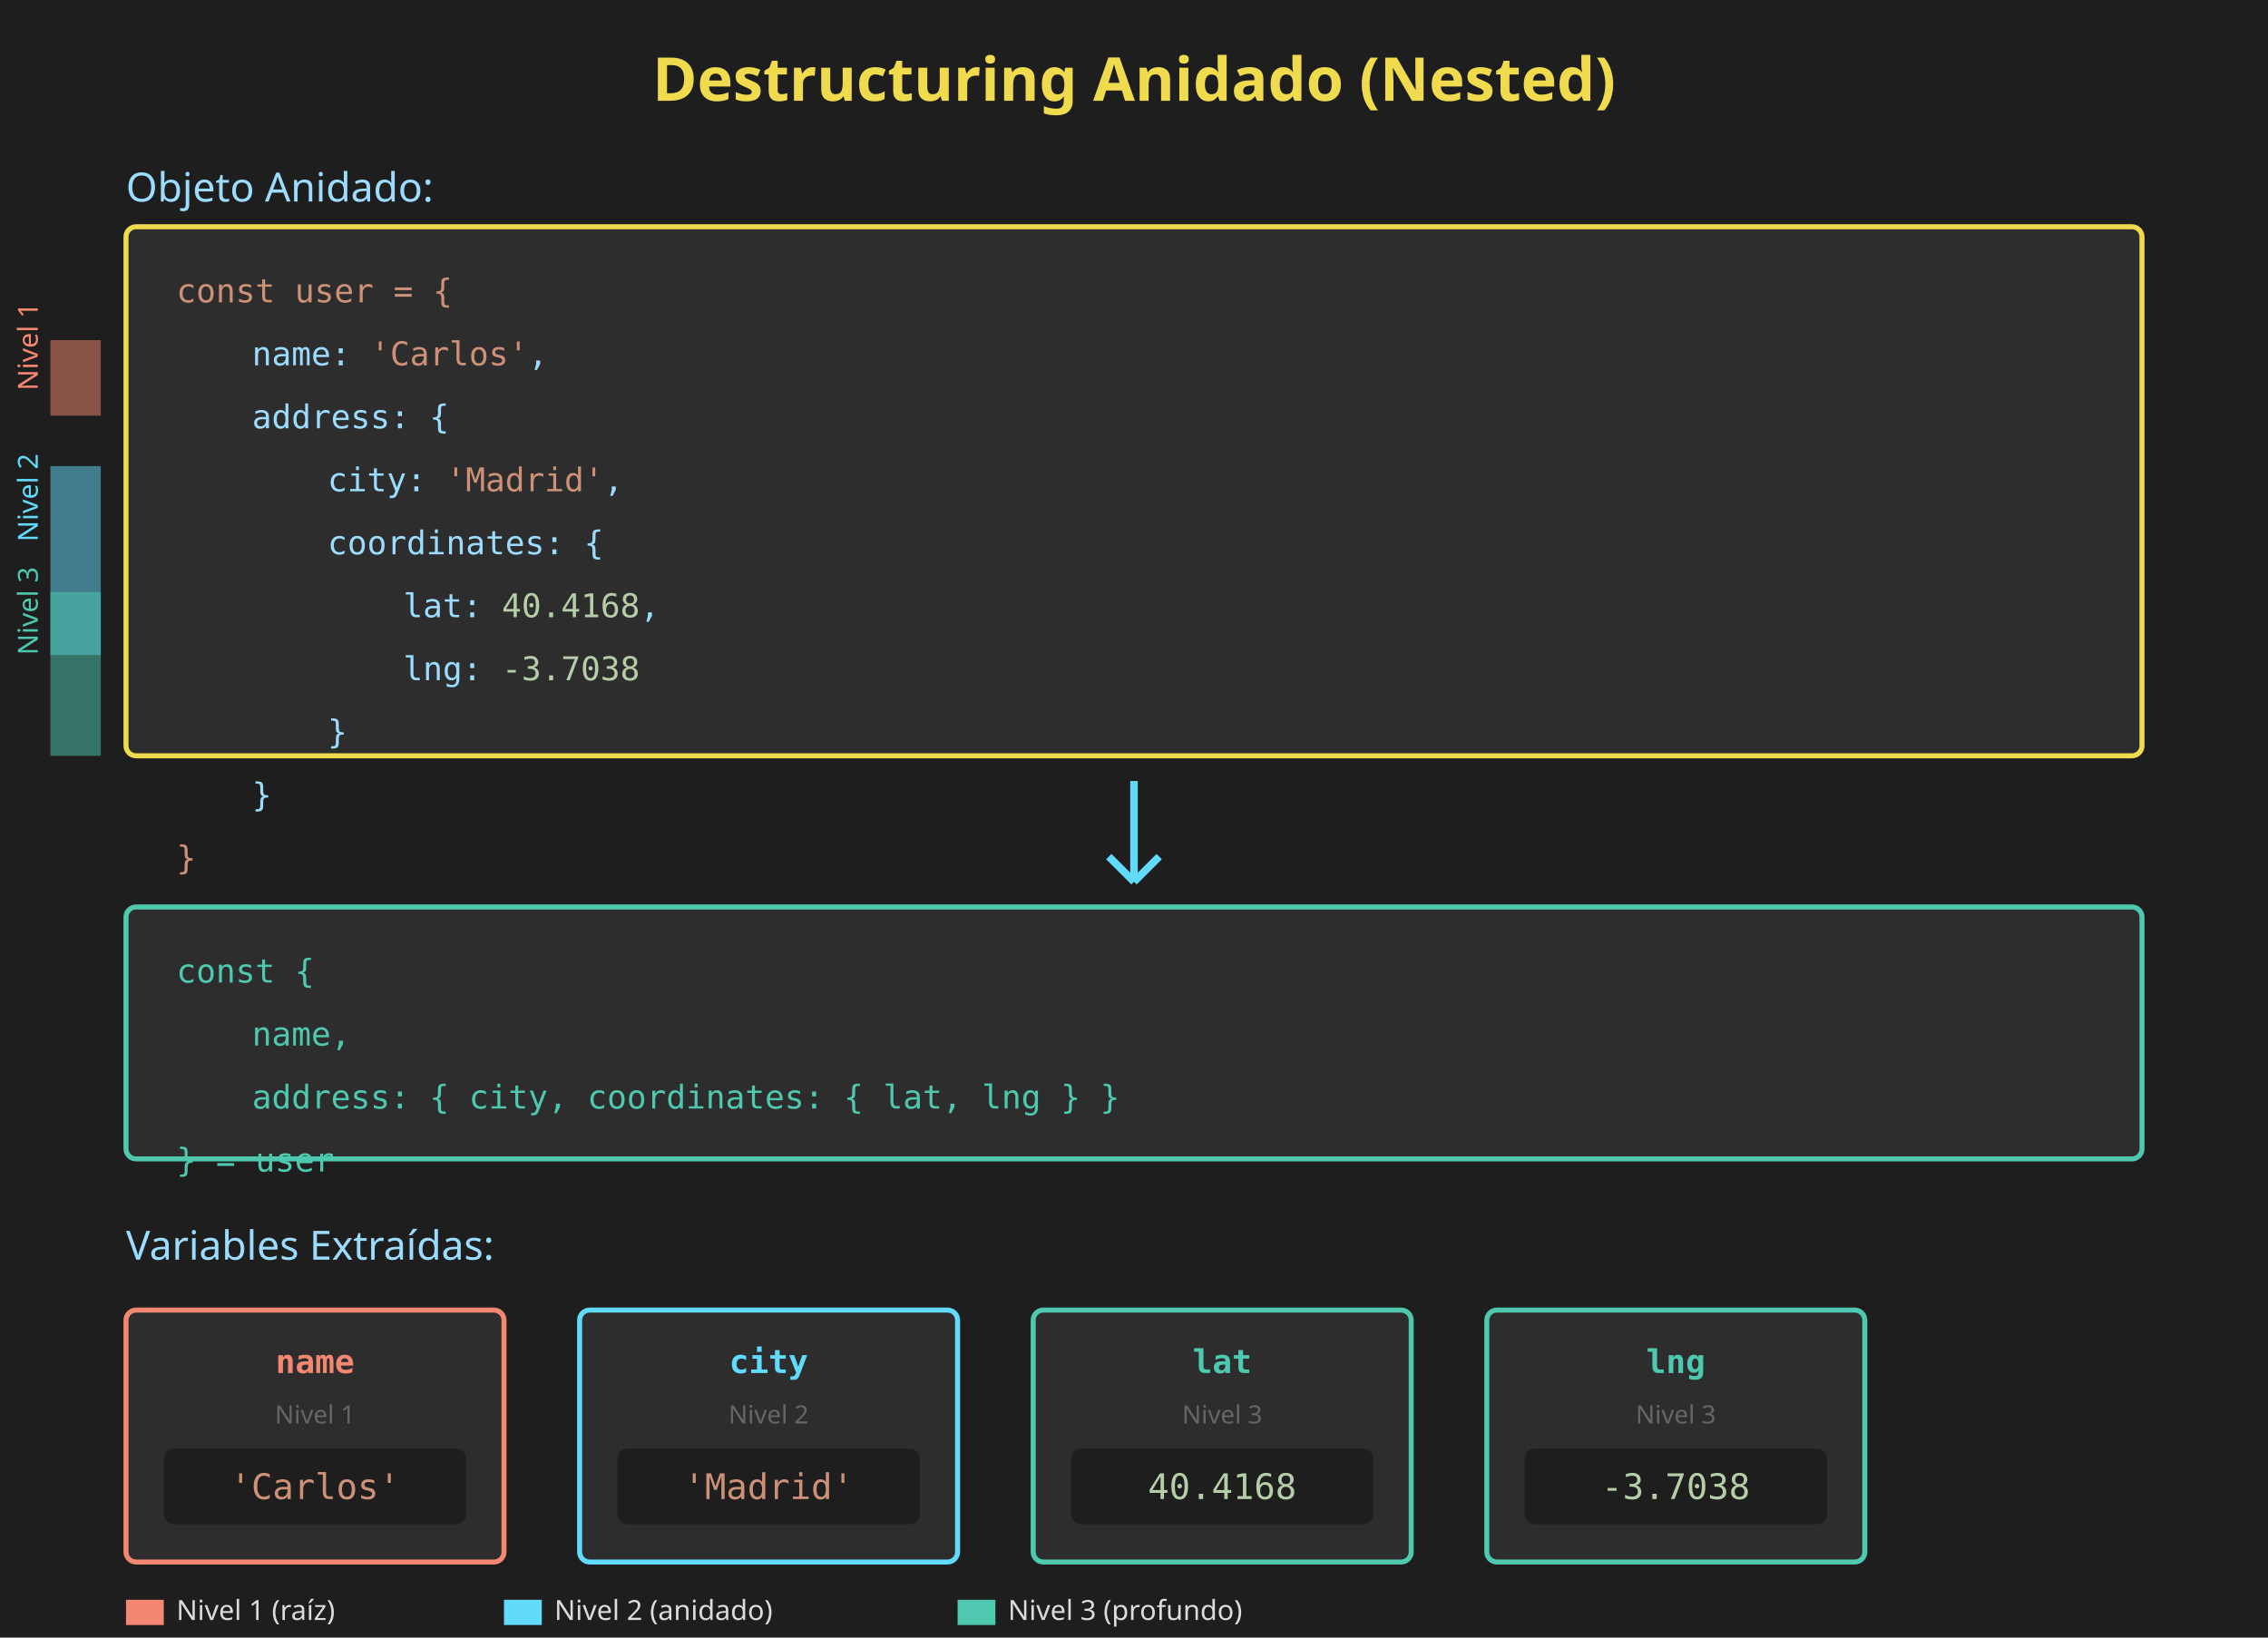
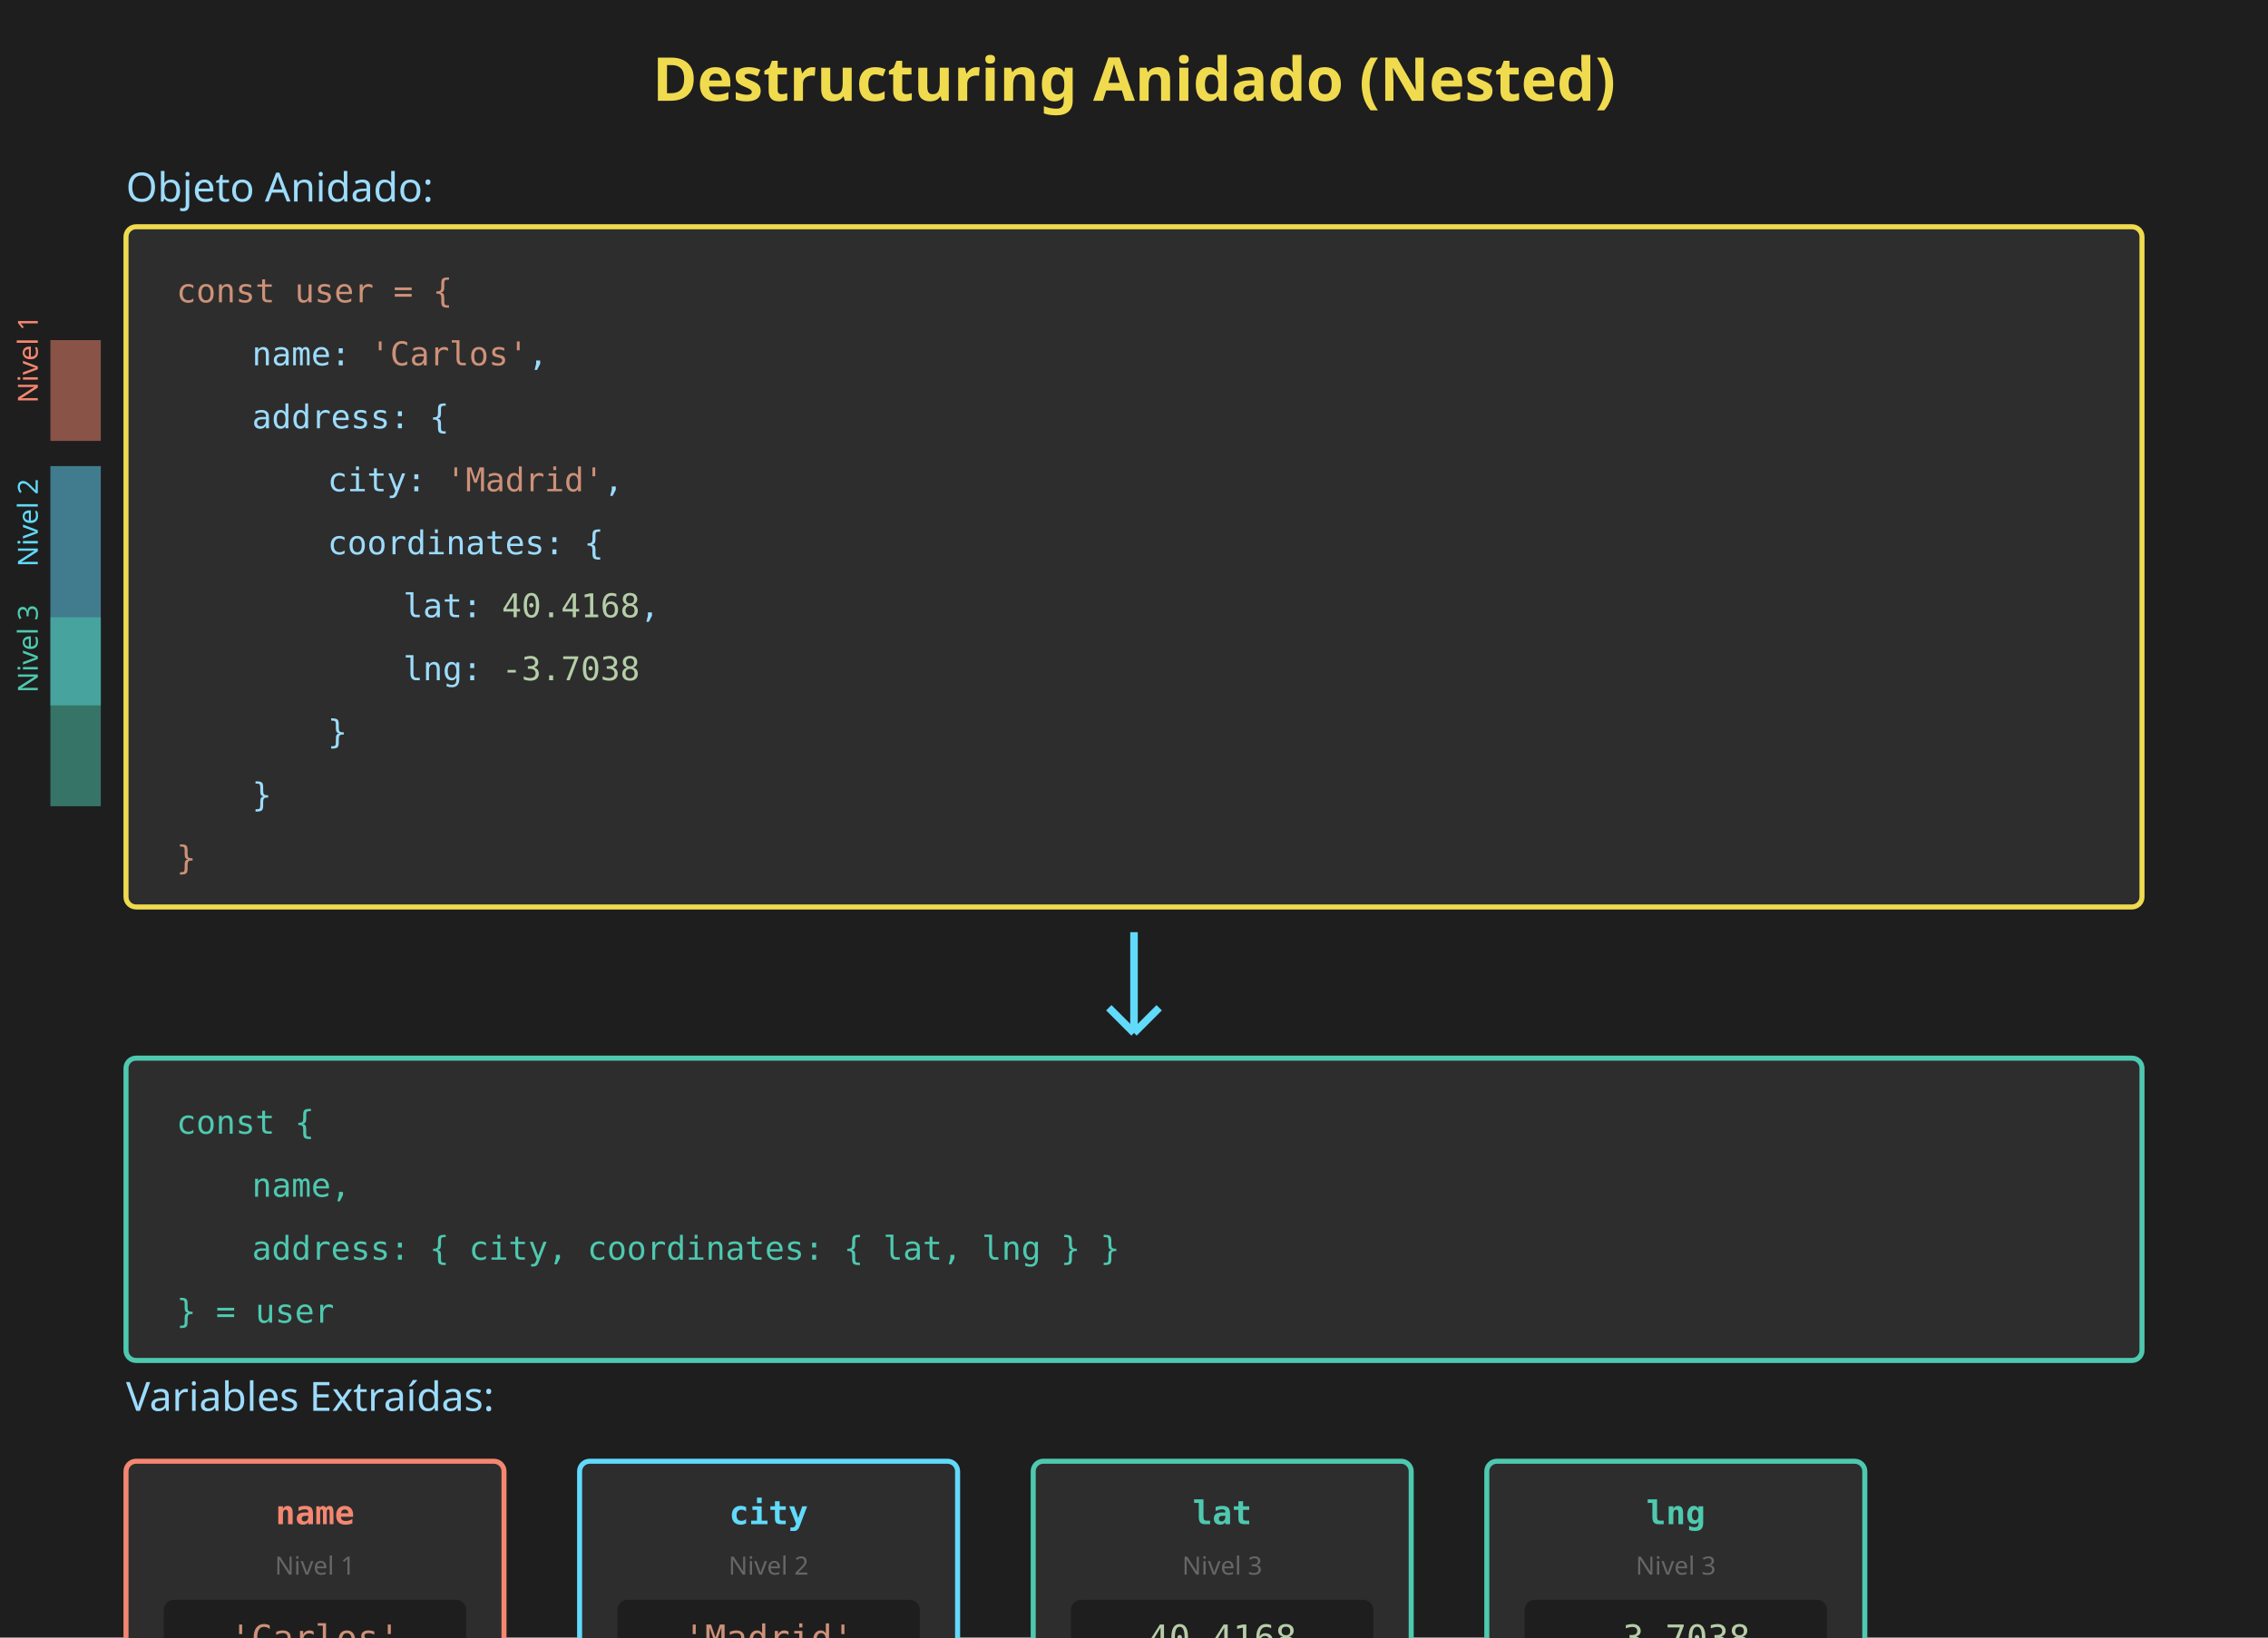
<svg xmlns="http://www.w3.org/2000/svg" width="900" height="650">
  <rect width="900" height="650" fill="#1e1e1e" />
  <text x="450" y="40" font-family="sans-serif" font-size="24" fill="#F0DB4F" text-anchor="middle" font-weight="bold">
    Destructuring Anidado (Nested)
  </text>
  <text x="50" y="80" font-family="sans-serif" font-size="16" fill="#9CDCFE">
    Objeto Anidado:
  </text>
-   <rect x="50" y="90" width="800" height="210" fill="#2d2d2d" stroke="#F0DB4F" stroke-width="2" rx="4" />
+   <rect x="50" y="90" width="800" height="270" fill="#2d2d2d" stroke="#F0DB4F" stroke-width="2" rx="4" />
  <g font-family="monospace" font-size="13">
    <text x="70" y="120" fill="#CE9178">const user = {</text>
    <text x="100" y="145" fill="#9CDCFE">name: <tspan fill="#CE9178">'Carlos'</tspan>,</text>
    <text x="100" y="170" fill="#9CDCFE">address: {</text>
    <text x="130" y="195" fill="#9CDCFE">city: <tspan fill="#CE9178">'Madrid'</tspan>,</text>
    <text x="130" y="220" fill="#9CDCFE">coordinates: {</text>
    <text x="160" y="245" fill="#9CDCFE">lat: <tspan fill="#B5CEA8">40.4168</tspan>,</text>
    <text x="160" y="270" fill="#9CDCFE">lng: <tspan fill="#B5CEA8">-3.7038</tspan>
    </text>
    <text x="130" y="295" fill="#9CDCFE">}</text>
    <text x="100" y="320" fill="#9CDCFE">}</text>
    <text x="70" y="345" fill="#CE9178">}</text>
  </g>
  <g>
-     <rect x="20" y="135" width="20" height="30" fill="#F48771" opacity="0.5" />
-     <text x="15" y="155" font-family="sans-serif" font-size="11" fill="#F48771" transform="rotate(-90 15 155)">Nivel 1</text>
-     <rect x="20" y="185" width="20" height="75" fill="#61DAFB" opacity="0.5" />
-     <text x="15" y="215" font-family="sans-serif" font-size="11" fill="#61DAFB" transform="rotate(-90 15 215)">Nivel 2</text>
-     <rect x="20" y="235" width="20" height="65" fill="#4EC9B0" opacity="0.5" />
-     <text x="15" y="260" font-family="sans-serif" font-size="11" fill="#4EC9B0" transform="rotate(-90 15 260)">Nivel 3</text>
+     <rect x="20" y="135" width="20" height="40" fill="#F48771" opacity="0.5" />
+     <text x="15" y="160" font-family="sans-serif" font-size="11" fill="#F48771" transform="rotate(-90 15 160)">Nivel 1</text>
+     <rect x="20" y="185" width="20" height="95" fill="#61DAFB" opacity="0.5" />
+     <text x="15" y="225" font-family="sans-serif" font-size="11" fill="#61DAFB" transform="rotate(-90 15 225)">Nivel 2</text>
+     <rect x="20" y="245" width="20" height="75" fill="#4EC9B0" opacity="0.5" />
+     <text x="15" y="275" font-family="sans-serif" font-size="11" fill="#4EC9B0" transform="rotate(-90 15 275)">Nivel 3</text>
  </g>
-   <path d="M450 310 L450 350" stroke="#61DAFB" stroke-width="3" fill="none" />
-   <path d="M450 350 L440 340 M450 350 L460 340" stroke="#61DAFB" stroke-width="3" fill="none" />
-   <rect x="50" y="360" width="800" height="100" fill="#2d2d2d" stroke="#4EC9B0" stroke-width="2" rx="4" />
+   <path d="M450 370 L450 410" stroke="#61DAFB" stroke-width="3" fill="none" />
+   <path d="M450 410 L440 400 M450 410 L460 400" stroke="#61DAFB" stroke-width="3" fill="none" />
+   <rect x="50" y="420" width="800" height="120" fill="#2d2d2d" stroke="#4EC9B0" stroke-width="2" rx="4" />
  <g font-family="monospace" font-size="13">
-     <text x="70" y="390" fill="#4EC9B0">const {</text>
-     <text x="100" y="415" fill="#4EC9B0">name,</text>
-     <text x="100" y="440" fill="#4EC9B0">address: { city, coordinates: { lat, lng } }</text>
-     <text x="70" y="465" fill="#4EC9B0">} = user</text>
+     <text x="70" y="450" fill="#4EC9B0">const {</text>
+     <text x="100" y="475" fill="#4EC9B0">name,</text>
+     <text x="100" y="500" fill="#4EC9B0">address: { city, coordinates: { lat, lng } }</text>
+     <text x="70" y="525" fill="#4EC9B0">} = user</text>
  </g>
-   <text x="50" y="500" font-family="sans-serif" font-size="16" fill="#9CDCFE">
+   <text x="50" y="560" font-family="sans-serif" font-size="16" fill="#9CDCFE">
    Variables Extraídas:
  </text>
  <g>
-     <rect x="50" y="520" width="150" height="100" fill="#2d2d2d" stroke="#F48771" stroke-width="2" rx="4" />
-     <text x="125" y="545" font-family="monospace" font-size="13" fill="#F48771" text-anchor="middle" font-weight="bold">name</text>
-     <text x="125" y="565" font-family="sans-serif" font-size="10" fill="#666666" text-anchor="middle">Nivel 1</text>
-     <rect x="65" y="575" width="120" height="30" fill="#1e1e1e" rx="4" />
-     <text x="125" y="595" font-family="monospace" font-size="14" fill="#CE9178" text-anchor="middle">'Carlos'</text>
-     <rect x="230" y="520" width="150" height="100" fill="#2d2d2d" stroke="#61DAFB" stroke-width="2" rx="4" />
-     <text x="305" y="545" font-family="monospace" font-size="13" fill="#61DAFB" text-anchor="middle" font-weight="bold">city</text>
-     <text x="305" y="565" font-family="sans-serif" font-size="10" fill="#666666" text-anchor="middle">Nivel 2</text>
-     <rect x="245" y="575" width="120" height="30" fill="#1e1e1e" rx="4" />
-     <text x="305" y="595" font-family="monospace" font-size="14" fill="#CE9178" text-anchor="middle">'Madrid'</text>
-     <rect x="410" y="520" width="150" height="100" fill="#2d2d2d" stroke="#4EC9B0" stroke-width="2" rx="4" />
-     <text x="485" y="545" font-family="monospace" font-size="13" fill="#4EC9B0" text-anchor="middle" font-weight="bold">lat</text>
-     <text x="485" y="565" font-family="sans-serif" font-size="10" fill="#666666" text-anchor="middle">Nivel 3</text>
-     <rect x="425" y="575" width="120" height="30" fill="#1e1e1e" rx="4" />
-     <text x="485" y="595" font-family="monospace" font-size="14" fill="#B5CEA8" text-anchor="middle">40.4168</text>
-     <rect x="590" y="520" width="150" height="100" fill="#2d2d2d" stroke="#4EC9B0" stroke-width="2" rx="4" />
-     <text x="665" y="545" font-family="monospace" font-size="13" fill="#4EC9B0" text-anchor="middle" font-weight="bold">lng</text>
-     <text x="665" y="565" font-family="sans-serif" font-size="10" fill="#666666" text-anchor="middle">Nivel 3</text>
-     <rect x="605" y="575" width="120" height="30" fill="#1e1e1e" rx="4" />
-     <text x="665" y="595" font-family="monospace" font-size="14" fill="#B5CEA8" text-anchor="middle">-3.7038</text>
+     <rect x="50" y="580" width="150" height="100" fill="#2d2d2d" stroke="#F48771" stroke-width="2" rx="4" />
+     <text x="125" y="605" font-family="monospace" font-size="13" fill="#F48771" text-anchor="middle" font-weight="bold">name</text>
+     <text x="125" y="625" font-family="sans-serif" font-size="10" fill="#666666" text-anchor="middle">Nivel 1</text>
+     <rect x="65" y="635" width="120" height="30" fill="#1e1e1e" rx="4" />
+     <text x="125" y="655" font-family="monospace" font-size="14" fill="#CE9178" text-anchor="middle">'Carlos'</text>
+     <rect x="230" y="580" width="150" height="100" fill="#2d2d2d" stroke="#61DAFB" stroke-width="2" rx="4" />
+     <text x="305" y="605" font-family="monospace" font-size="13" fill="#61DAFB" text-anchor="middle" font-weight="bold">city</text>
+     <text x="305" y="625" font-family="sans-serif" font-size="10" fill="#666666" text-anchor="middle">Nivel 2</text>
+     <rect x="245" y="635" width="120" height="30" fill="#1e1e1e" rx="4" />
+     <text x="305" y="655" font-family="monospace" font-size="14" fill="#CE9178" text-anchor="middle">'Madrid'</text>
+     <rect x="410" y="580" width="150" height="100" fill="#2d2d2d" stroke="#4EC9B0" stroke-width="2" rx="4" />
+     <text x="485" y="605" font-family="monospace" font-size="13" fill="#4EC9B0" text-anchor="middle" font-weight="bold">lat</text>
+     <text x="485" y="625" font-family="sans-serif" font-size="10" fill="#666666" text-anchor="middle">Nivel 3</text>
+     <rect x="425" y="635" width="120" height="30" fill="#1e1e1e" rx="4" />
+     <text x="485" y="655" font-family="monospace" font-size="14" fill="#B5CEA8" text-anchor="middle">40.4168</text>
+     <rect x="590" y="580" width="150" height="100" fill="#2d2d2d" stroke="#4EC9B0" stroke-width="2" rx="4" />
+     <text x="665" y="605" font-family="monospace" font-size="13" fill="#4EC9B0" text-anchor="middle" font-weight="bold">lng</text>
+     <text x="665" y="625" font-family="sans-serif" font-size="10" fill="#666666" text-anchor="middle">Nivel 3</text>
+     <rect x="605" y="635" width="120" height="30" fill="#1e1e1e" rx="4" />
+     <text x="665" y="655" font-family="monospace" font-size="14" fill="#B5CEA8" text-anchor="middle">-3.7038</text>
  </g>
  <g font-family="sans-serif" font-size="11">
-     <rect x="50" y="635" width="15" height="10" fill="#F48771" />
-     <text x="70" y="643" fill="#DCDCDC">Nivel 1 (raíz)</text>
-     <rect x="200" y="635" width="15" height="10" fill="#61DAFB" />
-     <text x="220" y="643" fill="#DCDCDC">Nivel 2 (anidado)</text>
-     <rect x="380" y="635" width="15" height="10" fill="#4EC9B0" />
-     <text x="400" y="643" fill="#DCDCDC">Nivel 3 (profundo)</text>
+     <rect x="50" y="695" width="15" height="10" fill="#F48771" />
+     <text x="70" y="703" fill="#DCDCDC">Nivel 1 (raíz)</text>
+     <rect x="200" y="695" width="15" height="10" fill="#61DAFB" />
+     <text x="220" y="703" fill="#DCDCDC">Nivel 2 (anidado)</text>
+     <rect x="380" y="695" width="15" height="10" fill="#4EC9B0" />
+     <text x="400" y="703" fill="#DCDCDC">Nivel 3 (profundo)</text>
  </g>
</svg>
